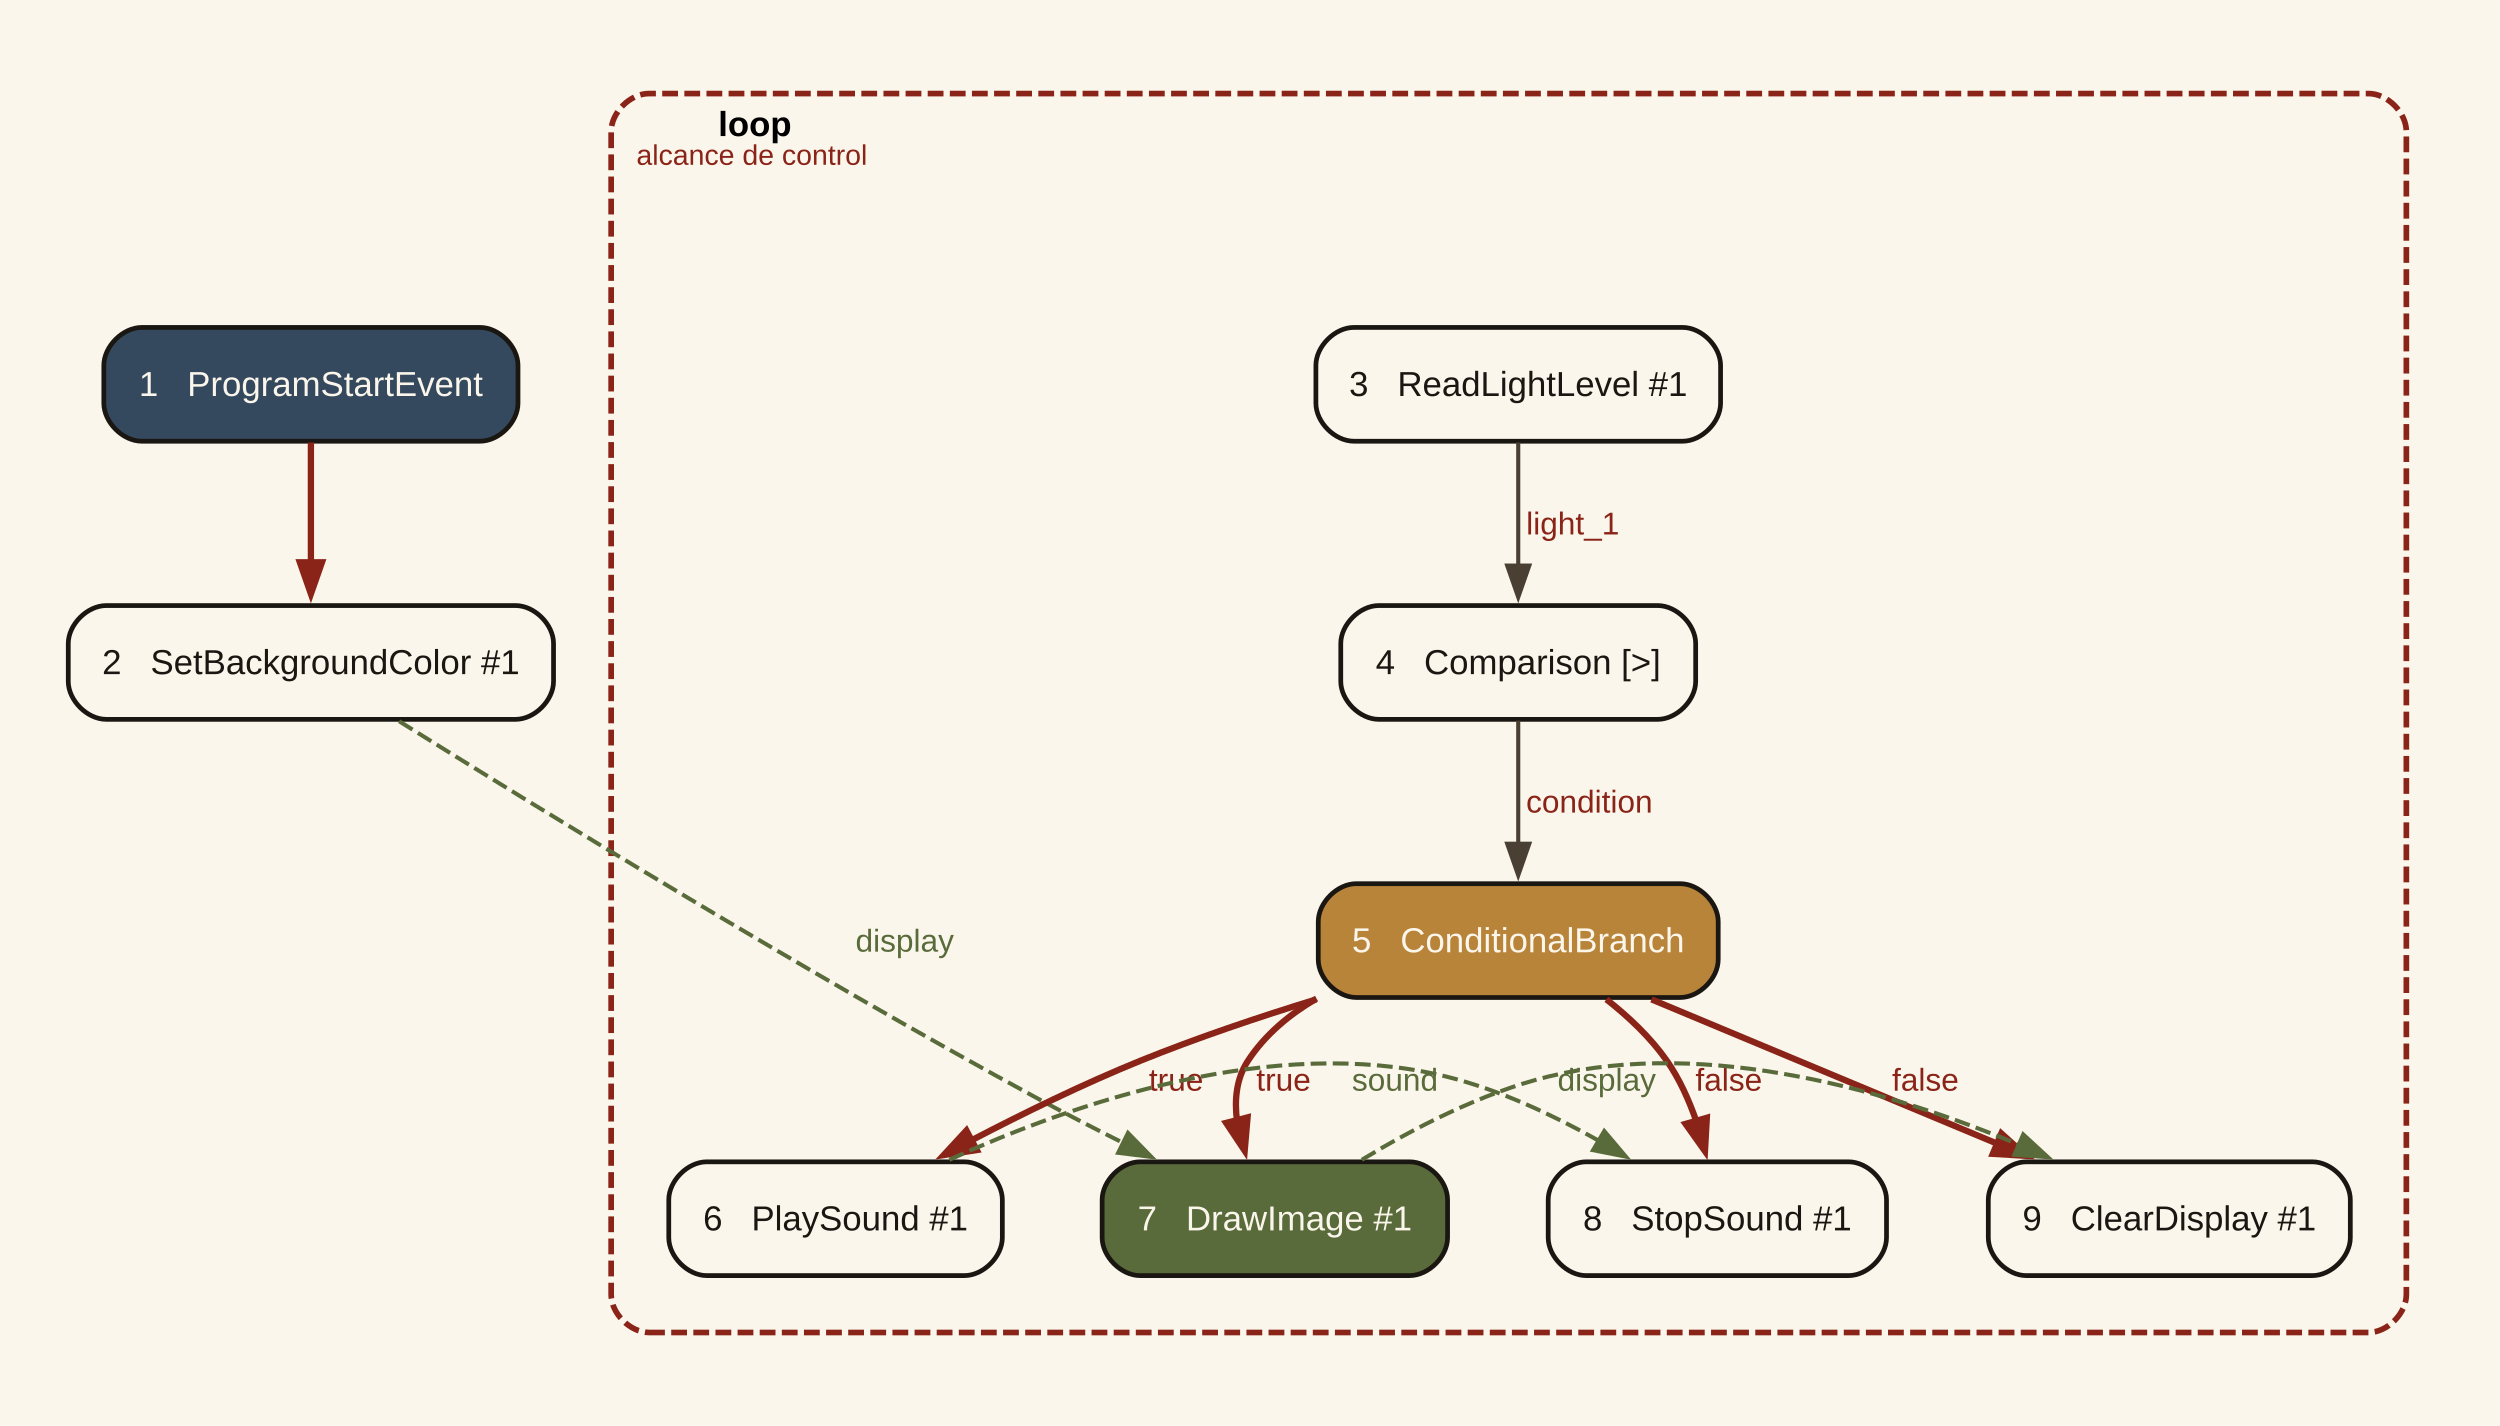
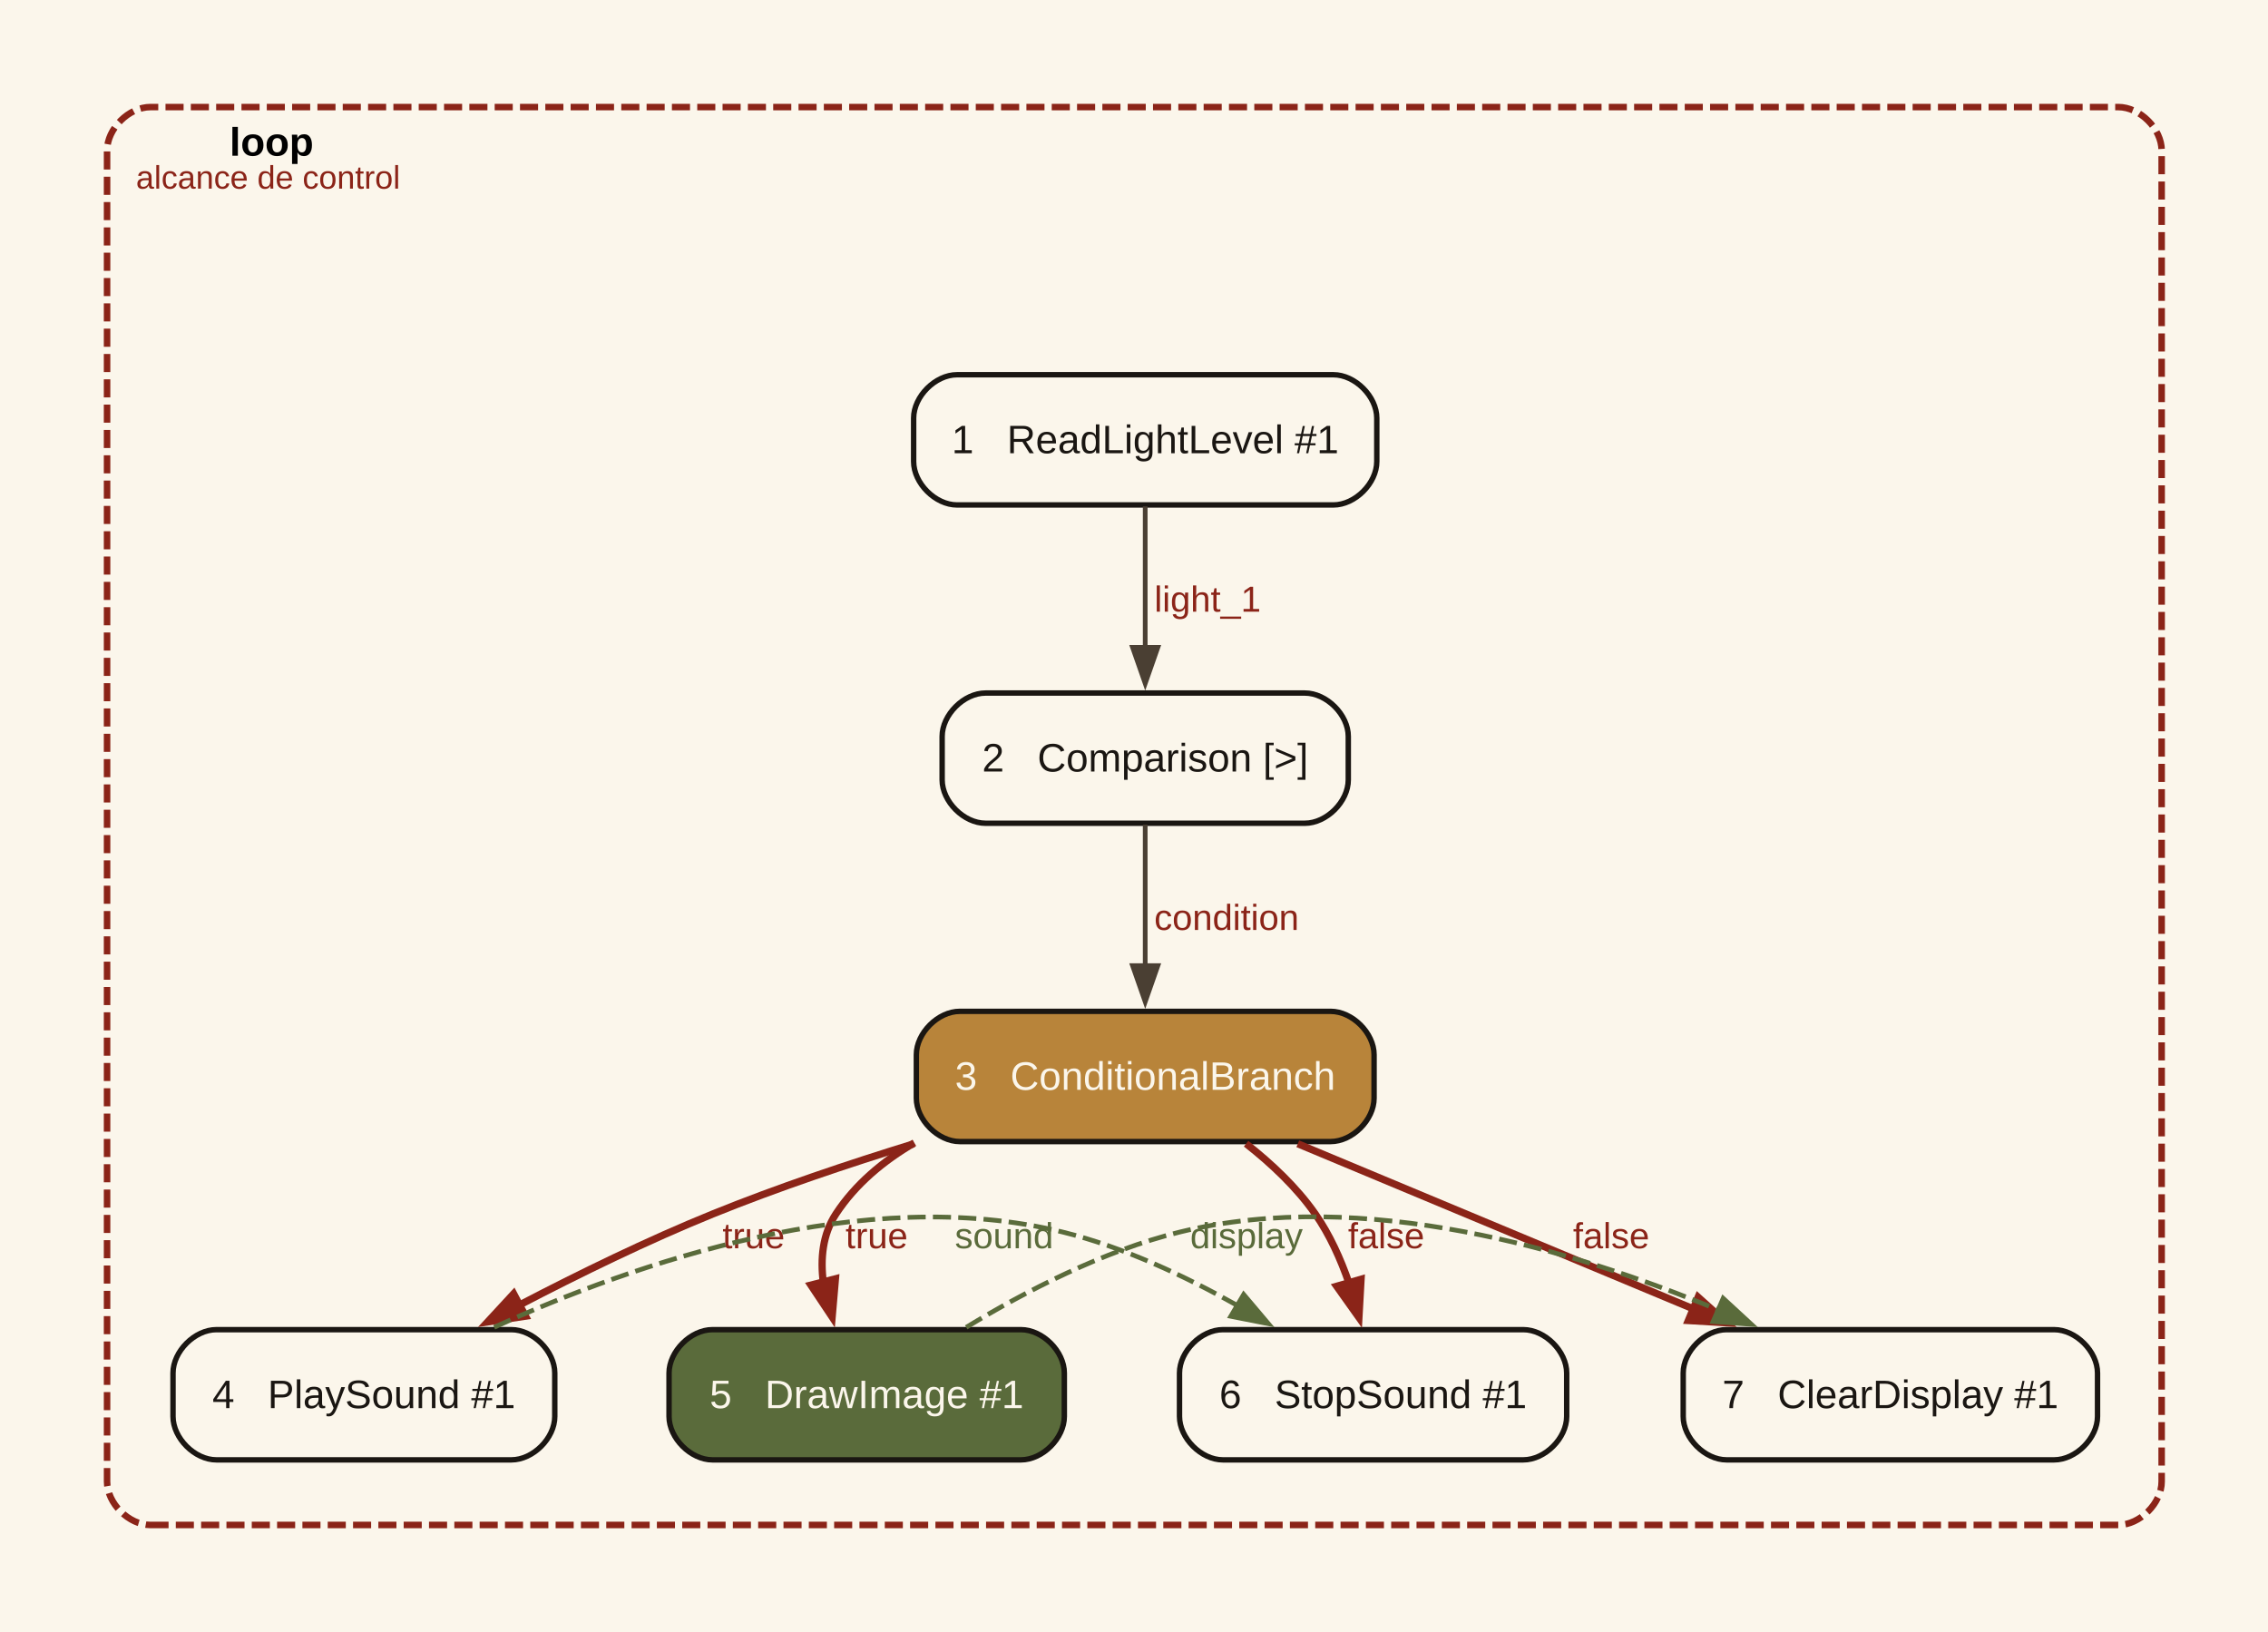
- <svg xmlns="http://www.w3.org/2000/svg" width="791pt" height="451pt" viewBox="0.00 0.00 791.00 451.00">
+ <svg xmlns="http://www.w3.org/2000/svg" width="627pt" height="451pt" viewBox="0.00 0.00 627.00 451.00">
  <g id="graph0" class="graph" transform="scale(1 1) rotate(0) translate(21.6 429.6)">
-     <polygon fill="#fbf6eb" stroke="none" points="-21.6,21.6 -21.6,-429.6 769.37,-429.6 769.37,21.6 -21.6,21.6" />
+     <polygon fill="#fbf6eb" stroke="none" points="-21.6,21.6 -21.6,-429.6 605.6,-429.6 605.6,21.6 -21.6,21.6" />
    <g id="clust1" class="cluster">
-       <path fill="#fbf6eb" stroke="#8b2418" stroke-width="1.8" stroke-dasharray="5,2" d="M183.77,-8C183.77,-8 727.77,-8 727.77,-8 733.77,-8 739.77,-14 739.77,-20 739.77,-20 739.77,-388 739.77,-388 739.77,-394 733.77,-400 727.77,-400 727.77,-400 183.77,-400 183.77,-400 177.77,-400 171.77,-394 171.77,-388 171.77,-388 171.77,-20 171.77,-20 171.77,-14 177.77,-8 183.77,-8" />
-       <text xml:space="preserve" text-anchor="start" x="205.64" y="-386.55" font-family="Arial" font-weight="bold" font-size="11.00">loop</text>
-       <text xml:space="preserve" text-anchor="start" x="179.77" y="-377.45" font-family="Arial" font-size="9.00" fill="#8b2418">alcance de control</text>
+       <path fill="#fbf6eb" stroke="#8b2418" stroke-width="1.8" stroke-dasharray="5,2" d="M20,-8C20,-8 564,-8 564,-8 570,-8 576,-14 576,-20 576,-20 576,-388 576,-388 576,-394 570,-400 564,-400 564,-400 20,-400 20,-400 14,-400 8,-394 8,-388 8,-388 8,-20 8,-20 8,-14 14,-8 20,-8" />
+       <text xml:space="preserve" text-anchor="start" x="41.88" y="-386.55" font-family="Arial" font-weight="bold" font-size="11.00">loop</text>
+       <text xml:space="preserve" text-anchor="start" x="16" y="-377.45" font-family="Arial" font-size="9.00" fill="#8b2418">alcance de control</text>
    </g>
    <g id="node1" class="node">
-       <path fill="#34495e" stroke="#1a1612" stroke-width="1.5" d="M130.29,-326C130.29,-326 23.25,-326 23.25,-326 17.25,-326 11.25,-320 11.25,-314 11.25,-314 11.25,-302 11.25,-302 11.25,-296 17.25,-290 23.25,-290 23.25,-290 130.29,-290 130.29,-290 136.29,-290 142.29,-296 142.29,-302 142.29,-302 142.29,-314 142.29,-314 142.29,-320 136.29,-326 130.29,-326" />
-       <text xml:space="preserve" text-anchor="middle" x="76.77" y="-304.3" font-family="Arial" font-size="11.00" fill="#fbf6eb">1   ProgramStartEvent</text>
+       <path fill="#fbf6eb" stroke="#1a1612" stroke-width="1.5" d="M347.02,-326C347.02,-326 242.98,-326 242.98,-326 236.98,-326 230.98,-320 230.98,-314 230.98,-314 230.98,-302 230.98,-302 230.98,-296 236.98,-290 242.98,-290 242.98,-290 347.02,-290 347.02,-290 353.02,-290 359.02,-296 359.02,-302 359.02,-302 359.02,-314 359.02,-314 359.02,-320 353.02,-326 347.02,-326" />
+       <text xml:space="preserve" text-anchor="middle" x="295" y="-304.3" font-family="Arial" font-size="11.00" fill="#1a1612">1   ReadLightLevel #1</text>
    </g>
    <g id="node2" class="node">
-       <path fill="#fbf6eb" stroke="#1a1612" stroke-width="1.5" d="M141.54,-238C141.54,-238 12,-238 12,-238 6,-238 0,-232 0,-226 0,-226 0,-214 0,-214 0,-208 6,-202 12,-202 12,-202 141.54,-202 141.54,-202 147.54,-202 153.54,-208 153.54,-214 153.54,-214 153.54,-226 153.54,-226 153.54,-232 147.54,-238 141.54,-238" />
-       <text xml:space="preserve" text-anchor="middle" x="76.77" y="-216.3" font-family="Arial" font-size="11.00" fill="#1a1612">2   SetBackgroundColor #1</text>
+       <path fill="#fbf6eb" stroke="#1a1612" stroke-width="1.5" d="M339.14,-238C339.14,-238 250.86,-238 250.86,-238 244.86,-238 238.86,-232 238.86,-226 238.86,-226 238.86,-214 238.86,-214 238.86,-208 244.86,-202 250.86,-202 250.86,-202 339.14,-202 339.14,-202 345.14,-202 351.14,-208 351.14,-214 351.14,-214 351.14,-226 351.14,-226 351.14,-232 345.14,-238 339.14,-238" />
+       <text xml:space="preserve" text-anchor="middle" x="295" y="-216.3" font-family="Arial" font-size="11.00" fill="#1a1612">2   Comparison [&gt;]</text>
    </g>
    <g id="edge1" class="edge">
-       <path fill="none" stroke="#8b2418" stroke-width="2" d="M76.77,-289.6C76.77,-278.71 76.77,-264.39 76.77,-251.64" />
-       <polygon fill="#8b2418" stroke="#8b2418" stroke-width="2" points="80.27,-251.7 76.77,-241.7 73.27,-251.7 80.27,-251.7" />
+       <path fill="none" stroke="#4a3f33" stroke-width="1.3" d="M295,-289.6C295,-278.36 295,-263.47 295,-250.43" />
+       <polygon fill="#4a3f33" stroke="#4a3f33" stroke-width="1.3" points="298.5,-250.64 295,-240.64 291.5,-250.64 298.5,-250.64" />
+       <text xml:space="preserve" text-anchor="middle" x="312.25" y="-260.5" font-family="Arial" font-size="10.00" fill="#8b2418"> light_1 </text>
+     </g>
+     <g id="node3" class="node">
+       <path fill="#b8843a" stroke="#1a1612" stroke-width="1.5" d="M346.27,-150C346.27,-150 243.73,-150 243.73,-150 237.73,-150 231.73,-144 231.73,-138 231.73,-138 231.73,-126 231.73,-126 231.73,-120 237.73,-114 243.73,-114 243.73,-114 346.27,-114 346.27,-114 352.27,-114 358.27,-120 358.27,-126 358.27,-126 358.27,-138 358.27,-138 358.27,-144 352.27,-150 346.27,-150" />
+       <text xml:space="preserve" text-anchor="middle" x="295" y="-128.3" font-family="Arial" font-size="11.00" fill="#fbf6eb">3   ConditionalBranch</text>
+     </g>
+     <g id="edge2" class="edge">
+       <path fill="none" stroke="#4a3f33" stroke-width="1.3" d="M295,-201.6C295,-190.36 295,-175.47 295,-162.43" />
+       <polygon fill="#4a3f33" stroke="#4a3f33" stroke-width="1.3" points="298.5,-162.64 295,-152.64 291.5,-162.64 298.5,-162.64" />
+       <text xml:space="preserve" text-anchor="middle" x="317.5" y="-172.5" font-family="Arial" font-size="10.00" fill="#8b2418"> condition </text>
+     </g>
+     <g id="node4" class="node">
+       <path fill="#fbf6eb" stroke="#1a1612" stroke-width="1.5" d="M119.77,-62C119.77,-62 38.23,-62 38.23,-62 32.23,-62 26.23,-56 26.23,-50 26.23,-50 26.23,-38 26.23,-38 26.23,-32 32.23,-26 38.23,-26 38.23,-26 119.77,-26 119.77,-26 125.77,-26 131.77,-32 131.77,-38 131.77,-38 131.77,-50 131.77,-50 131.77,-56 125.77,-62 119.77,-62" />
+       <text xml:space="preserve" text-anchor="middle" x="79" y="-40.3" font-family="Arial" font-size="11.00" fill="#1a1612">4   PlaySound #1</text>
+     </g>
+     <g id="edge3" class="edge">
+       <path fill="none" stroke="#8b2418" stroke-width="2" d="M231.04,-113.39C212.87,-107.79 193.21,-101.18 175.5,-94 157.56,-86.73 138.44,-77.38 121.99,-68.8" />
+       <polygon fill="#8b2418" stroke="#8b2418" stroke-width="2" points="123.68,-65.73 113.21,-64.14 120.4,-71.92 123.68,-65.73" />
+       <text xml:space="preserve" text-anchor="middle" x="186.75" y="-84.5" font-family="Arial" font-size="10.00" fill="#8b2418"> true </text>
+     </g>
+     <g id="node5" class="node">
+       <path fill="#5a6b3b" stroke="#1a1612" stroke-width="1.5" d="M260.64,-62C260.64,-62 175.36,-62 175.36,-62 169.36,-62 163.36,-56 163.36,-50 163.36,-50 163.36,-38 163.36,-38 163.36,-32 169.36,-26 175.36,-26 175.36,-26 260.64,-26 260.64,-26 266.64,-26 272.64,-32 272.64,-38 272.64,-38 272.64,-50 272.64,-50 272.64,-56 266.64,-62 260.64,-62" />
+       <text xml:space="preserve" text-anchor="middle" x="218" y="-40.3" font-family="Arial" font-size="11.00" fill="#fbf6eb">5   DrawImage #1</text>
+     </g>
+     <g id="edge4" class="edge">
+       <path fill="none" stroke="#8b2418" stroke-width="2" d="M231.18,-113.65C222.61,-108.66 214.92,-102.25 209.5,-94 205.8,-88.37 205.15,-81.62 206.02,-74.96" />
+       <polygon fill="#8b2418" stroke="#8b2418" stroke-width="2" points="209.36,-76.06 208.45,-65.5 202.57,-74.32 209.36,-76.06" />
+       <text xml:space="preserve" text-anchor="middle" x="220.75" y="-84.5" font-family="Arial" font-size="10.00" fill="#8b2418"> true </text>
+     </g>
+     <g id="node6" class="node">
+       <path fill="#fbf6eb" stroke="#1a1612" stroke-width="1.5" d="M399.52,-62C399.52,-62 316.48,-62 316.48,-62 310.48,-62 304.48,-56 304.48,-50 304.48,-50 304.48,-38 304.48,-38 304.48,-32 310.48,-26 316.48,-26 316.48,-26 399.52,-26 399.52,-26 405.52,-26 411.52,-32 411.52,-38 411.52,-38 411.52,-50 411.52,-50 411.52,-56 405.52,-62 399.52,-62" />
+       <text xml:space="preserve" text-anchor="middle" x="358" y="-40.3" font-family="Arial" font-size="11.00" fill="#1a1612">6   StopSound #1</text>
+     </g>
+     <g id="edge5" class="edge">
+       <path fill="none" stroke="#8b2418" stroke-width="2" d="M322.89,-113.41C329.9,-107.9 336.89,-101.32 342,-94 346,-88.28 349.04,-81.49 351.35,-74.83" />
+       <polygon fill="#8b2418" stroke="#8b2418" stroke-width="2" points="354.67,-75.94 354.08,-65.37 347.94,-74 354.67,-75.94" />
+       <text xml:space="preserve" text-anchor="middle" x="361.63" y="-84.5" font-family="Arial" font-size="10.00" fill="#8b2418"> false </text>
    </g>
    <g id="node7" class="node">
-       <path fill="#5a6b3b" stroke="#1a1612" stroke-width="1.5" d="M424.41,-62C424.41,-62 339.12,-62 339.12,-62 333.12,-62 327.12,-56 327.12,-50 327.12,-50 327.12,-38 327.12,-38 327.12,-32 333.12,-26 339.12,-26 339.12,-26 424.41,-26 424.41,-26 430.41,-26 436.41,-32 436.41,-38 436.41,-38 436.41,-50 436.41,-50 436.41,-56 430.41,-62 424.41,-62" />
-       <text xml:space="preserve" text-anchor="middle" x="381.77" y="-40.3" font-family="Arial" font-size="11.00" fill="#fbf6eb">7   DrawImage #1</text>
-     </g>
-     <g id="edge2" class="edge">
-       <path fill="none" stroke="#5a6b3b" stroke-width="1.3" stroke-dasharray="5,2" d="M104.68,-201.4C147.55,-174.59 232.45,-122.39 306.77,-82 315.48,-77.27 324.88,-72.43 333.98,-67.87" />
-       <polygon fill="#5a6b3b" stroke="#5a6b3b" stroke-width="1.3" points="335.3,-71.13 342.71,-63.55 332.19,-64.85 335.3,-71.13" />
-       <text xml:space="preserve" text-anchor="middle" x="264.65" y="-128.5" font-family="Arial" font-size="10.00" fill="#5a6b3b"> display </text>
-     </g>
-     <g id="node3" class="node">
-       <path fill="#fbf6eb" stroke="#1a1612" stroke-width="1.5" d="M510.79,-326C510.79,-326 406.75,-326 406.75,-326 400.75,-326 394.75,-320 394.75,-314 394.75,-314 394.75,-302 394.75,-302 394.75,-296 400.75,-290 406.75,-290 406.75,-290 510.79,-290 510.79,-290 516.79,-290 522.79,-296 522.79,-302 522.79,-302 522.79,-314 522.79,-314 522.79,-320 516.79,-326 510.79,-326" />
-       <text xml:space="preserve" text-anchor="middle" x="458.77" y="-304.3" font-family="Arial" font-size="11.00" fill="#1a1612">3   ReadLightLevel #1</text>
-     </g>
-     <g id="node4" class="node">
-       <path fill="#fbf6eb" stroke="#1a1612" stroke-width="1.5" d="M502.91,-238C502.91,-238 414.62,-238 414.62,-238 408.62,-238 402.62,-232 402.62,-226 402.62,-226 402.62,-214 402.62,-214 402.62,-208 408.62,-202 414.62,-202 414.62,-202 502.91,-202 502.91,-202 508.91,-202 514.91,-208 514.91,-214 514.91,-214 514.91,-226 514.91,-226 514.91,-232 508.91,-238 502.91,-238" />
-       <text xml:space="preserve" text-anchor="middle" x="458.77" y="-216.3" font-family="Arial" font-size="11.00" fill="#1a1612">4   Comparison [&gt;]</text>
-     </g>
-     <g id="edge3" class="edge">
-       <path fill="none" stroke="#4a3f33" stroke-width="1.3" d="M458.77,-289.6C458.77,-278.36 458.77,-263.47 458.77,-250.43" />
-       <polygon fill="#4a3f33" stroke="#4a3f33" stroke-width="1.3" points="462.27,-250.64 458.77,-240.64 455.27,-250.64 462.27,-250.64" />
-       <text xml:space="preserve" text-anchor="middle" x="476.02" y="-260.5" font-family="Arial" font-size="10.00" fill="#8b2418"> light_1 </text>
-     </g>
-     <g id="node5" class="node">
-       <path fill="#b8843a" stroke="#1a1612" stroke-width="1.5" d="M510.04,-150C510.04,-150 407.5,-150 407.5,-150 401.5,-150 395.5,-144 395.5,-138 395.5,-138 395.5,-126 395.5,-126 395.5,-120 401.5,-114 407.5,-114 407.5,-114 510.04,-114 510.04,-114 516.04,-114 522.04,-120 522.04,-126 522.04,-126 522.04,-138 522.04,-138 522.04,-144 516.04,-150 510.04,-150" />
-       <text xml:space="preserve" text-anchor="middle" x="458.77" y="-128.3" font-family="Arial" font-size="11.00" fill="#fbf6eb">5   ConditionalBranch</text>
-     </g>
-     <g id="edge4" class="edge">
-       <path fill="none" stroke="#4a3f33" stroke-width="1.3" d="M458.77,-201.6C458.77,-190.36 458.77,-175.47 458.77,-162.43" />
-       <polygon fill="#4a3f33" stroke="#4a3f33" stroke-width="1.3" points="462.27,-162.64 458.77,-152.64 455.27,-162.64 462.27,-162.64" />
-       <text xml:space="preserve" text-anchor="middle" x="481.27" y="-172.5" font-family="Arial" font-size="10.00" fill="#8b2418"> condition </text>
-     </g>
-     <g id="node6" class="node">
-       <path fill="#fbf6eb" stroke="#1a1612" stroke-width="1.5" d="M283.54,-62C283.54,-62 202,-62 202,-62 196,-62 190,-56 190,-50 190,-50 190,-38 190,-38 190,-32 196,-26 202,-26 202,-26 283.54,-26 283.54,-26 289.54,-26 295.54,-32 295.54,-38 295.54,-38 295.54,-50 295.54,-50 295.54,-56 289.54,-62 283.54,-62" />
-       <text xml:space="preserve" text-anchor="middle" x="242.77" y="-40.3" font-family="Arial" font-size="11.00" fill="#1a1612">6   PlaySound #1</text>
-     </g>
-     <g id="edge5" class="edge">
-       <path fill="none" stroke="#8b2418" stroke-width="2" d="M394.81,-113.39C376.64,-107.79 356.98,-101.18 339.27,-94 321.33,-86.73 302.21,-77.38 285.76,-68.8" />
-       <polygon fill="#8b2418" stroke="#8b2418" stroke-width="2" points="287.45,-65.73 276.98,-64.14 284.17,-71.92 287.45,-65.73" />
-       <text xml:space="preserve" text-anchor="middle" x="350.52" y="-84.5" font-family="Arial" font-size="10.00" fill="#8b2418"> true </text>
+       <path fill="#fbf6eb" stroke="#1a1612" stroke-width="1.5" d="M546.27,-62C546.27,-62 455.73,-62 455.73,-62 449.73,-62 443.73,-56 443.73,-50 443.73,-50 443.73,-38 443.73,-38 443.73,-32 449.73,-26 455.73,-26 455.73,-26 546.27,-26 546.27,-26 552.27,-26 558.27,-32 558.27,-38 558.27,-38 558.27,-50 558.27,-50 558.27,-56 552.27,-62 546.27,-62" />
+       <text xml:space="preserve" text-anchor="middle" x="501" y="-40.3" font-family="Arial" font-size="11.00" fill="#1a1612">7   ClearDisplay #1</text>
    </g>
    <g id="edge6" class="edge">
-       <path fill="none" stroke="#8b2418" stroke-width="2" d="M394.95,-113.65C386.38,-108.66 378.69,-102.25 373.27,-94 369.57,-88.37 368.92,-81.62 369.79,-74.96" />
-       <polygon fill="#8b2418" stroke="#8b2418" stroke-width="2" points="373.13,-76.06 372.22,-65.5 366.34,-74.32 373.13,-76.06" />
-       <text xml:space="preserve" text-anchor="middle" x="384.52" y="-84.5" font-family="Arial" font-size="10.00" fill="#8b2418"> true </text>
-     </g>
-     <g id="node8" class="node">
-       <path fill="#fbf6eb" stroke="#1a1612" stroke-width="1.5" d="M563.29,-62C563.29,-62 480.25,-62 480.25,-62 474.25,-62 468.25,-56 468.25,-50 468.25,-50 468.25,-38 468.25,-38 468.25,-32 474.25,-26 480.25,-26 480.25,-26 563.29,-26 563.29,-26 569.29,-26 575.29,-32 575.29,-38 575.29,-38 575.29,-50 575.29,-50 575.29,-56 569.29,-62 563.29,-62" />
-       <text xml:space="preserve" text-anchor="middle" x="521.77" y="-40.3" font-family="Arial" font-size="11.00" fill="#1a1612">8   StopSound #1</text>
+       <path fill="none" stroke="#8b2418" stroke-width="2" d="M337.18,-113.39C368.88,-100.16 412.54,-81.93 446.82,-67.62" />
+       <polygon fill="#8b2418" stroke="#8b2418" stroke-width="2" points="447.85,-70.98 455.73,-63.9 445.15,-64.52 447.85,-70.98" />
+       <text xml:space="preserve" text-anchor="middle" x="423.83" y="-84.5" font-family="Arial" font-size="10.00" fill="#8b2418"> false </text>
    </g>
    <g id="edge7" class="edge">
-       <path fill="none" stroke="#8b2418" stroke-width="2" d="M486.66,-113.41C493.67,-107.9 500.66,-101.32 505.77,-94 509.77,-88.28 512.81,-81.49 515.12,-74.83" />
-       <polygon fill="#8b2418" stroke="#8b2418" stroke-width="2" points="518.44,-75.94 517.85,-65.37 511.71,-74 518.44,-75.94" />
-       <text xml:space="preserve" text-anchor="middle" x="525.4" y="-84.5" font-family="Arial" font-size="10.00" fill="#8b2418"> false </text>
-     </g>
-     <g id="node9" class="node">
-       <path fill="#fbf6eb" stroke="#1a1612" stroke-width="1.5" d="M710.04,-62C710.04,-62 619.5,-62 619.5,-62 613.5,-62 607.5,-56 607.5,-50 607.5,-50 607.5,-38 607.5,-38 607.5,-32 613.5,-26 619.5,-26 619.5,-26 710.04,-26 710.04,-26 716.04,-26 722.04,-32 722.04,-38 722.04,-38 722.04,-50 722.04,-50 722.04,-56 716.04,-62 710.04,-62" />
-       <text xml:space="preserve" text-anchor="middle" x="664.77" y="-40.3" font-family="Arial" font-size="11.00" fill="#1a1612">9   ClearDisplay #1</text>
+       <path fill="none" stroke="#5a6b3b" stroke-width="1.3" stroke-dasharray="5,2" d="M115.01,-62.65C153.85,-80.37 217.47,-102.45 272.12,-89 288.96,-84.86 306.15,-76.76 320.68,-68.57" />
+       <polygon fill="#5a6b3b" stroke="#5a6b3b" stroke-width="1.3" points="322.22,-71.73 329.06,-63.64 318.66,-65.69 322.22,-71.73" />
+       <text xml:space="preserve" text-anchor="middle" x="256" y="-84.5" font-family="Arial" font-size="10.00" fill="#5a6b3b"> sound </text>
    </g>
    <g id="edge8" class="edge">
-       <path fill="none" stroke="#8b2418" stroke-width="2" d="M500.95,-113.39C532.65,-100.16 576.31,-81.93 610.59,-67.62" />
-       <polygon fill="#8b2418" stroke="#8b2418" stroke-width="2" points="611.62,-70.98 619.5,-63.9 608.92,-64.52 611.62,-70.98" />
-       <text xml:space="preserve" text-anchor="middle" x="587.6" y="-84.5" font-family="Arial" font-size="10.00" fill="#8b2418"> false </text>
-     </g>
-     <g id="edge9" class="edge">
-       <path fill="none" stroke="#5a6b3b" stroke-width="1.3" stroke-dasharray="5,2" d="M278.78,-62.65C317.62,-80.37 381.24,-102.45 435.89,-89 452.73,-84.86 469.92,-76.76 484.45,-68.57" />
-       <polygon fill="#5a6b3b" stroke="#5a6b3b" stroke-width="1.3" points="485.99,-71.73 492.83,-63.64 482.43,-65.69 485.99,-71.73" />
-       <text xml:space="preserve" text-anchor="middle" x="419.77" y="-84.5" font-family="Arial" font-size="10.00" fill="#5a6b3b"> sound </text>
-     </g>
-     <g id="edge10" class="edge">
-       <path fill="none" stroke="#5a6b3b" stroke-width="1.3" stroke-dasharray="5,2" d="M409.28,-62.64C425.67,-72.6 447.32,-83.85 468.39,-89 519.07,-101.38 577.34,-84.06 617.17,-67.45" />
-       <polygon fill="#5a6b3b" stroke="#5a6b3b" stroke-width="1.3" points="618.55,-70.66 626.34,-63.48 615.77,-64.24 618.55,-70.66" />
-       <text xml:space="preserve" text-anchor="middle" x="486.77" y="-84.5" font-family="Arial" font-size="10.00" fill="#5a6b3b"> display </text>
+       <path fill="none" stroke="#5a6b3b" stroke-width="1.3" stroke-dasharray="5,2" d="M245.51,-62.64C261.9,-72.6 283.55,-83.85 304.62,-89 355.3,-101.38 413.57,-84.06 453.4,-67.45" />
+       <polygon fill="#5a6b3b" stroke="#5a6b3b" stroke-width="1.3" points="454.78,-70.66 462.57,-63.48 452,-64.24 454.78,-70.66" />
+       <text xml:space="preserve" text-anchor="middle" x="323" y="-84.5" font-family="Arial" font-size="10.00" fill="#5a6b3b"> display </text>
    </g>
  </g>
</svg>
